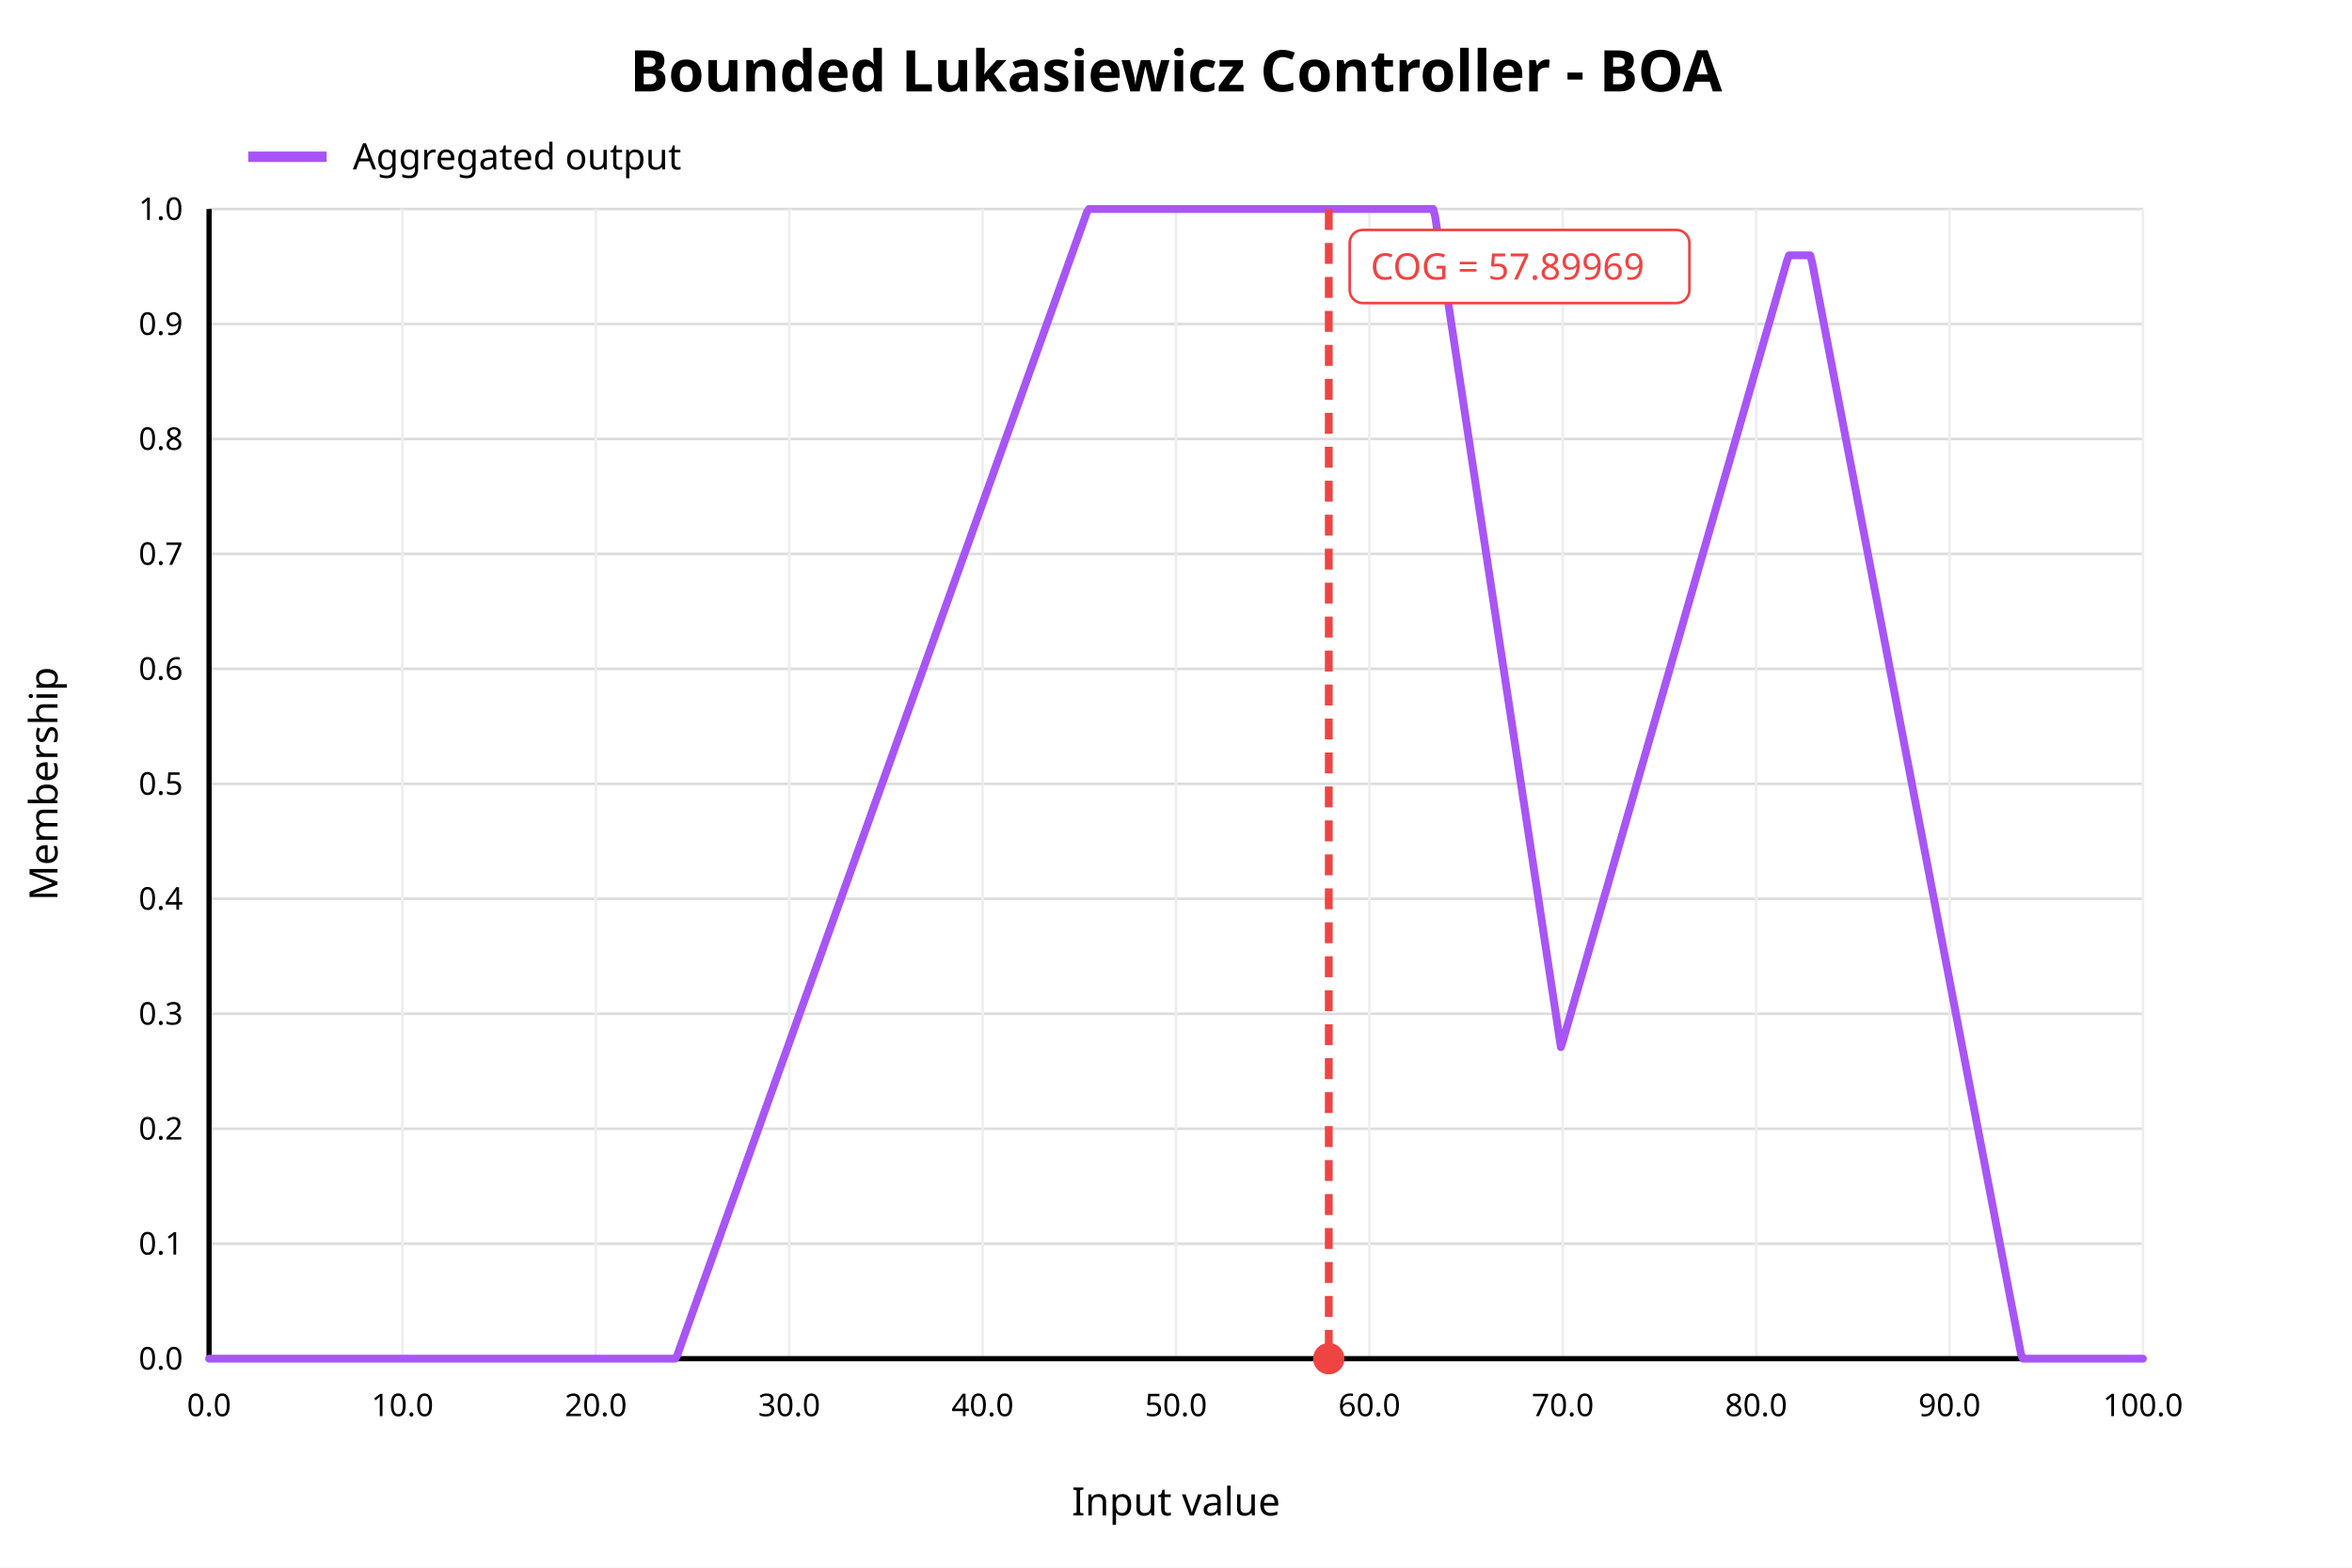
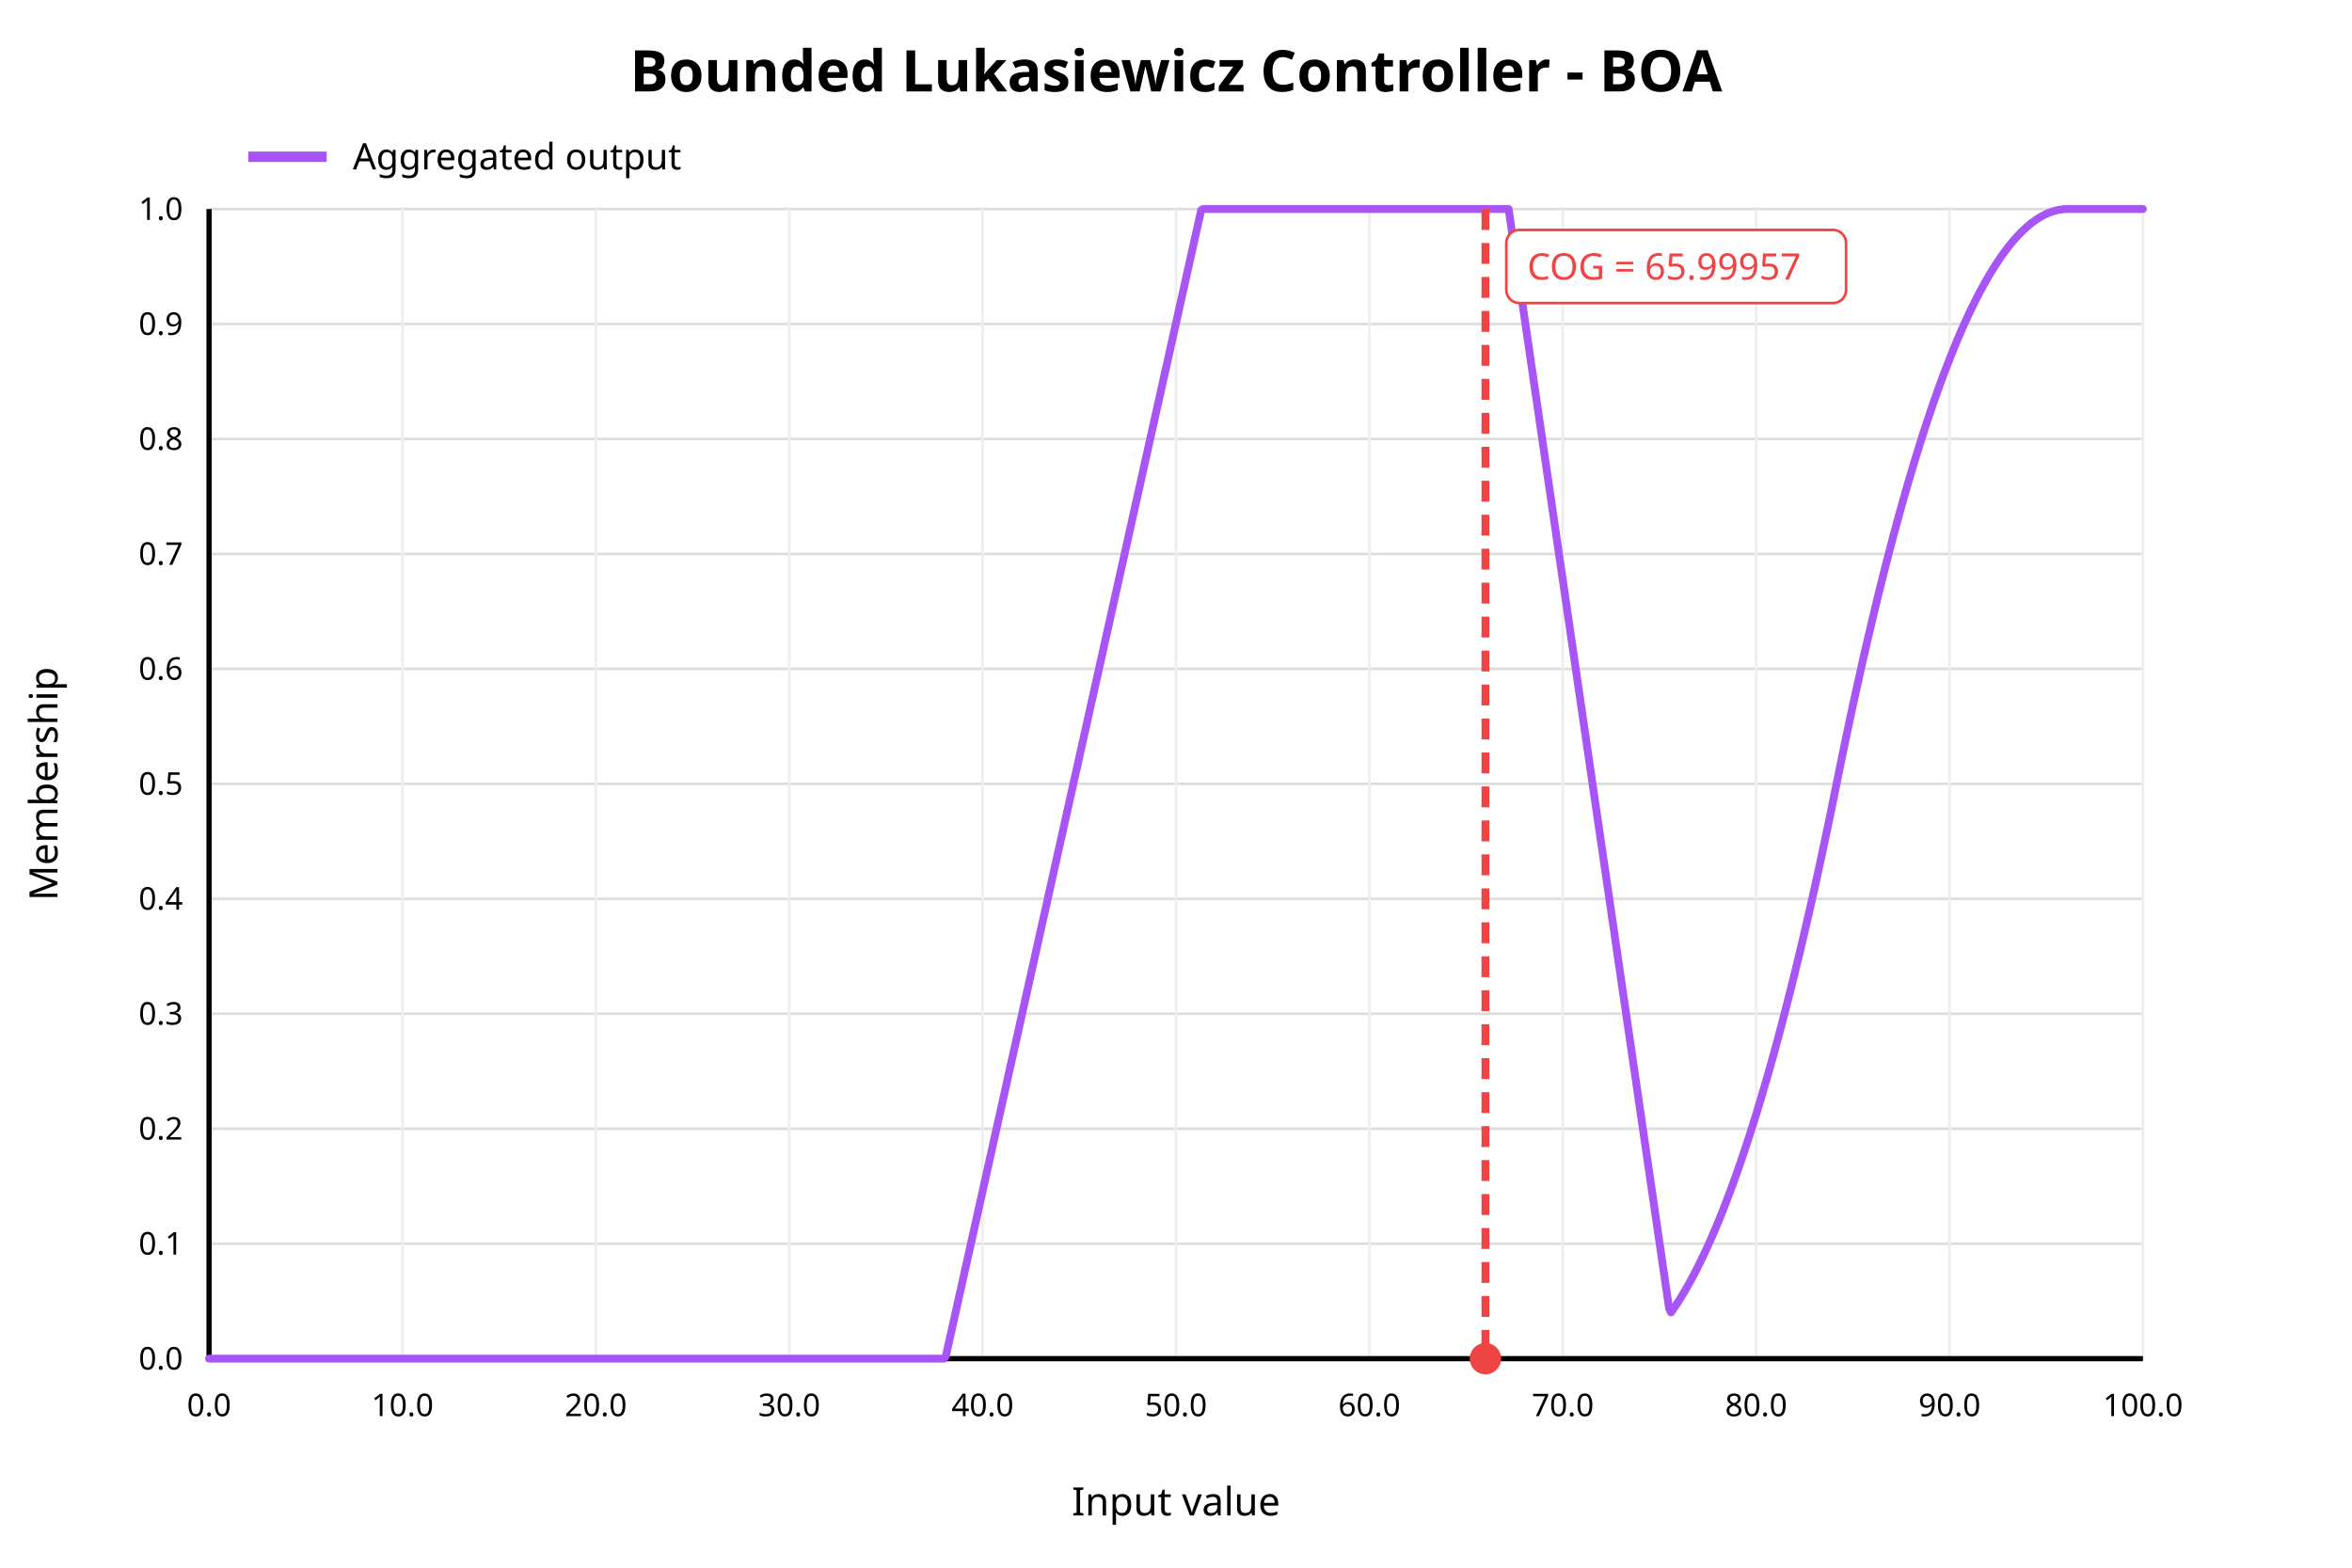
<svg xmlns="http://www.w3.org/2000/svg" width="900" height="600" viewBox="0 0 900 600">
  <rect x="0" y="0" width="900" height="600" fill="white" />
  <text x="450" y="35" text-anchor="middle" font-family="sans-serif" font-size="22" font-weight="bold" fill="black">Bounded Lukasiewicz Controller - BOA</text>
  <line x1="80" y1="520.00" x2="820" y2="520.00" stroke="#dddddd" stroke-width="1" />
  <text x="70" y="520.00" text-anchor="end" dominant-baseline="middle" font-family="sans-serif" font-size="12" fill="black">0.0</text>
  <line x1="80" y1="476.00" x2="820" y2="476.00" stroke="#dddddd" stroke-width="1" />
  <text x="70" y="476.00" text-anchor="end" dominant-baseline="middle" font-family="sans-serif" font-size="12" fill="black">0.1</text>
  <line x1="80" y1="432.00" x2="820" y2="432.00" stroke="#dddddd" stroke-width="1" />
  <text x="70" y="432.00" text-anchor="end" dominant-baseline="middle" font-family="sans-serif" font-size="12" fill="black">0.2</text>
  <line x1="80" y1="388.00" x2="820" y2="388.00" stroke="#dddddd" stroke-width="1" />
  <text x="70" y="388.00" text-anchor="end" dominant-baseline="middle" font-family="sans-serif" font-size="12" fill="black">0.3</text>
  <line x1="80" y1="344.00" x2="820" y2="344.00" stroke="#dddddd" stroke-width="1" />
  <text x="70" y="344.00" text-anchor="end" dominant-baseline="middle" font-family="sans-serif" font-size="12" fill="black">0.4</text>
  <line x1="80" y1="300.00" x2="820" y2="300.00" stroke="#dddddd" stroke-width="1" />
  <text x="70" y="300.00" text-anchor="end" dominant-baseline="middle" font-family="sans-serif" font-size="12" fill="black">0.5</text>
  <line x1="80" y1="256.00" x2="820" y2="256.00" stroke="#dddddd" stroke-width="1" />
  <text x="70" y="256.00" text-anchor="end" dominant-baseline="middle" font-family="sans-serif" font-size="12" fill="black">0.6</text>
  <line x1="80" y1="212.00" x2="820" y2="212.00" stroke="#dddddd" stroke-width="1" />
  <text x="70" y="212.00" text-anchor="end" dominant-baseline="middle" font-family="sans-serif" font-size="12" fill="black">0.7</text>
  <line x1="80" y1="168.00" x2="820" y2="168.00" stroke="#dddddd" stroke-width="1" />
  <text x="70" y="168.00" text-anchor="end" dominant-baseline="middle" font-family="sans-serif" font-size="12" fill="black">0.8</text>
  <line x1="80" y1="124.00" x2="820" y2="124.00" stroke="#dddddd" stroke-width="1" />
  <text x="70" y="124.00" text-anchor="end" dominant-baseline="middle" font-family="sans-serif" font-size="12" fill="black">0.9</text>
  <line x1="80" y1="80.00" x2="820" y2="80.00" stroke="#dddddd" stroke-width="1" />
  <text x="70" y="80.00" text-anchor="end" dominant-baseline="middle" font-family="sans-serif" font-size="12" fill="black">1.0</text>
  <line x1="80.00" y1="80" x2="80.00" y2="520" stroke="#eeeeee" stroke-width="1" />
  <text x="80.00" y="542" text-anchor="middle" font-family="sans-serif" font-size="12" fill="black">0.0</text>
  <line x1="154.00" y1="80" x2="154.00" y2="520" stroke="#eeeeee" stroke-width="1" />
  <text x="154.00" y="542" text-anchor="middle" font-family="sans-serif" font-size="12" fill="black">10.0</text>
  <line x1="228.00" y1="80" x2="228.00" y2="520" stroke="#eeeeee" stroke-width="1" />
  <text x="228.00" y="542" text-anchor="middle" font-family="sans-serif" font-size="12" fill="black">20.0</text>
  <line x1="302.00" y1="80" x2="302.00" y2="520" stroke="#eeeeee" stroke-width="1" />
  <text x="302.00" y="542" text-anchor="middle" font-family="sans-serif" font-size="12" fill="black">30.0</text>
  <line x1="376.00" y1="80" x2="376.00" y2="520" stroke="#eeeeee" stroke-width="1" />
  <text x="376.00" y="542" text-anchor="middle" font-family="sans-serif" font-size="12" fill="black">40.0</text>
  <line x1="450.00" y1="80" x2="450.00" y2="520" stroke="#eeeeee" stroke-width="1" />
  <text x="450.00" y="542" text-anchor="middle" font-family="sans-serif" font-size="12" fill="black">50.0</text>
  <line x1="524.00" y1="80" x2="524.00" y2="520" stroke="#eeeeee" stroke-width="1" />
  <text x="524.00" y="542" text-anchor="middle" font-family="sans-serif" font-size="12" fill="black">60.0</text>
  <line x1="598.00" y1="80" x2="598.00" y2="520" stroke="#eeeeee" stroke-width="1" />
  <text x="598.00" y="542" text-anchor="middle" font-family="sans-serif" font-size="12" fill="black">70.0</text>
  <line x1="672.00" y1="80" x2="672.00" y2="520" stroke="#eeeeee" stroke-width="1" />
  <text x="672.00" y="542" text-anchor="middle" font-family="sans-serif" font-size="12" fill="black">80.0</text>
  <line x1="746.00" y1="80" x2="746.00" y2="520" stroke="#eeeeee" stroke-width="1" />
  <text x="746.00" y="542" text-anchor="middle" font-family="sans-serif" font-size="12" fill="black">90.0</text>
  <line x1="820.00" y1="80" x2="820.00" y2="520" stroke="#eeeeee" stroke-width="1" />
  <text x="820.00" y="542" text-anchor="middle" font-family="sans-serif" font-size="12" fill="black">100.0</text>
  <line x1="80" y1="520" x2="820" y2="520" stroke="black" stroke-width="2" />
  <line x1="80" y1="80" x2="80" y2="520" stroke="black" stroke-width="2" />
  <text x="450" y="580" text-anchor="middle" font-family="sans-serif" font-size="15" fill="black">Input value</text>
  <text x="22" y="300" text-anchor="middle" font-family="sans-serif" font-size="15" fill="black" transform="rotate(-90 22 300)">Membership</text>
-   <polyline fill="none" stroke="#a855f7" stroke-width="3" stroke-linejoin="round" stroke-linecap="round" points="80.00,520.00 80.74,520.00 81.48,520.00 82.22,520.00 82.96,520.00 83.70,520.00 84.44,520.00 85.18,520.00 85.92,520.00 86.66,520.00 87.40,520.00 88.14,520.00 88.88,520.00 89.62,520.00 90.36,520.00 91.10,520.00 91.84,520.00 92.58,520.00 93.32,520.00 94.06,520.00 94.80,520.00 95.54,520.00 96.28,520.00 97.02,520.00 97.76,520.00 98.50,520.00 99.24,520.00 99.98,520.00 100.72,520.00 101.46,520.00 102.20,520.00 102.94,520.00 103.68,520.00 104.42,520.00 105.16,520.00 105.90,520.00 106.64,520.00 107.38,520.00 108.12,520.00 108.86,520.00 109.60,520.00 110.34,520.00 111.08,520.00 111.82,520.00 112.56,520.00 113.30,520.00 114.04,520.00 114.78,520.00 115.52,520.00 116.26,520.00 117.00,520.00 117.74,520.00 118.48,520.00 119.22,520.00 119.96,520.00 120.70,520.00 121.44,520.00 122.18,520.00 122.92,520.00 123.66,520.00 124.40,520.00 125.14,520.00 125.88,520.00 126.62,520.00 127.36,520.00 128.10,520.00 128.84,520.00 129.58,520.00 130.32,520.00 131.06,520.00 131.80,520.00 132.54,520.00 133.28,520.00 134.02,520.00 134.76,520.00 135.50,520.00 136.24,520.00 136.98,520.00 137.72,520.00 138.46,520.00 139.20,520.00 139.94,520.00 140.68,520.00 141.42,520.00 142.16,520.00 142.90,520.00 143.64,520.00 144.38,520.00 145.12,520.00 145.86,520.00 146.60,520.00 147.34,520.00 148.08,520.00 148.82,520.00 149.56,520.00 150.30,520.00 151.04,520.00 151.78,520.00 152.52,520.00 153.26,520.00 154.00,520.00 154.74,520.00 155.48,520.00 156.22,520.00 156.96,520.00 157.70,520.00 158.44,520.00 159.18,520.00 159.92,520.00 160.66,520.00 161.40,520.00 162.14,520.00 162.88,520.00 163.62,520.00 164.36,520.00 165.10,520.00 165.84,520.00 166.58,520.00 167.32,520.00 168.06,520.00 168.80,520.00 169.54,520.00 170.28,520.00 171.02,520.00 171.76,520.00 172.50,520.00 173.24,520.00 173.98,520.00 174.72,520.00 175.46,520.00 176.20,520.00 176.94,520.00 177.68,520.00 178.42,520.00 179.16,520.00 179.90,520.00 180.64,520.00 181.38,520.00 182.12,520.00 182.86,520.00 183.60,520.00 184.34,520.00 185.08,520.00 185.82,520.00 186.56,520.00 187.30,520.00 188.04,520.00 188.78,520.00 189.52,520.00 190.26,520.00 191.00,520.00 191.74,520.00 192.48,520.00 193.22,520.00 193.96,520.00 194.70,520.00 195.44,520.00 196.18,520.00 196.92,520.00 197.66,520.00 198.40,520.00 199.14,520.00 199.88,520.00 200.62,520.00 201.36,520.00 202.10,520.00 202.84,520.00 203.58,520.00 204.32,520.00 205.06,520.00 205.80,520.00 206.54,520.00 207.28,520.00 208.02,520.00 208.76,520.00 209.50,520.00 210.24,520.00 210.98,520.00 211.72,520.00 212.46,520.00 213.20,520.00 213.94,520.00 214.68,520.00 215.42,520.00 216.16,520.00 216.90,520.00 217.64,520.00 218.38,520.00 219.12,520.00 219.86,520.00 220.60,520.00 221.34,520.00 222.08,520.00 222.82,520.00 223.56,520.00 224.30,520.00 225.04,520.00 225.78,520.00 226.52,520.00 227.26,520.00 228.00,520.00 228.74,520.00 229.48,520.00 230.22,520.00 230.96,520.00 231.70,520.00 232.44,520.00 233.18,520.00 233.92,520.00 234.66,520.00 235.40,520.00 236.14,520.00 236.88,520.00 237.62,520.00 238.36,520.00 239.10,520.00 239.84,520.00 240.58,520.00 241.32,520.00 242.06,520.00 242.80,520.00 243.54,520.00 244.28,520.00 245.02,520.00 245.76,520.00 246.50,520.00 247.24,520.00 247.98,520.00 248.72,520.00 249.46,520.00 250.20,520.00 250.94,520.00 251.68,520.00 252.42,520.00 253.16,520.00 253.90,520.00 254.64,520.00 255.38,520.00 256.12,520.00 256.86,520.00 257.60,520.00 258.34,520.00 259.08,518.89 259.82,516.82 260.56,514.76 261.30,512.69 262.04,510.63 262.78,508.56 263.52,506.49 264.26,504.43 265.00,502.36 265.74,500.30 266.48,498.23 267.22,496.17 267.96,494.10 268.70,492.04 269.44,489.97 270.18,487.91 270.92,485.84 271.66,483.78 272.40,481.71 273.14,479.65 273.88,477.58 274.62,475.52 275.36,473.45 276.10,471.39 276.84,469.32 277.58,467.26 278.32,465.19 279.06,463.13 279.80,461.06 280.54,459.00 281.28,456.93 282.02,454.87 282.76,452.80 283.50,450.74 284.24,448.67 284.98,446.61 285.72,444.54 286.46,442.48 287.20,440.41 287.94,438.35 288.68,436.28 289.42,434.22 290.16,432.15 290.90,430.09 291.64,428.02 292.38,425.96 293.12,423.89 293.86,421.83 294.60,419.76 295.34,417.70 296.08,415.63 296.82,413.57 297.56,411.50 298.30,409.44 299.04,407.37 299.78,405.31 300.52,403.24 301.26,401.18 302.00,399.11 302.74,397.05 303.48,394.98 304.22,392.92 304.96,390.85 305.70,388.79 306.44,386.72 307.18,384.66 307.92,382.59 308.66,380.53 309.40,378.46 310.14,376.40 310.88,374.33 311.62,372.27 312.36,370.20 313.10,368.14 313.84,366.07 314.58,364.01 315.32,361.94 316.06,359.88 316.80,357.81 317.54,355.75 318.28,353.68 319.02,351.62 319.76,349.55 320.50,347.49 321.24,345.42 321.98,343.36 322.72,341.29 323.46,339.23 324.20,337.16 324.94,335.10 325.68,333.03 326.42,330.97 327.16,328.90 327.90,326.84 328.64,324.77 329.38,322.71 330.12,320.64 330.86,318.58 331.60,316.51 332.34,314.45 333.08,312.38 333.82,310.32 334.56,308.25 335.30,306.19 336.04,304.12 336.78,302.06 337.52,299.99 338.26,297.93 339.00,295.86 339.74,293.79 340.48,291.73 341.22,289.66 341.96,287.60 342.70,285.53 343.44,283.47 344.18,281.40 344.92,279.34 345.66,277.27 346.40,275.21 347.14,273.14 347.88,271.08 348.62,269.01 349.36,266.95 350.10,264.88 350.84,262.82 351.58,260.75 352.32,258.69 353.06,256.62 353.80,254.56 354.54,252.49 355.28,250.43 356.02,248.36 356.76,246.30 357.50,244.23 358.24,242.17 358.98,240.10 359.72,238.04 360.46,235.97 361.20,233.91 361.94,231.84 362.68,229.78 363.42,227.71 364.16,225.65 364.90,223.58 365.64,221.52 366.38,219.45 367.12,217.39 367.86,215.32 368.60,213.26 369.34,211.19 370.08,209.13 370.82,207.06 371.56,205.00 372.30,202.93 373.04,200.87 373.78,198.80 374.52,196.74 375.26,194.67 376.00,192.61 376.74,190.54 377.48,188.48 378.22,186.41 378.96,184.35 379.70,182.28 380.44,180.22 381.18,178.15 381.92,176.09 382.66,174.02 383.40,171.96 384.14,169.89 384.88,167.83 385.62,165.76 386.36,163.70 387.10,161.63 387.84,159.57 388.58,157.50 389.32,155.44 390.06,153.37 390.80,151.31 391.54,149.24 392.28,147.18 393.02,145.11 393.76,143.05 394.50,140.98 395.24,138.92 395.98,136.85 396.72,134.79 397.46,132.72 398.20,130.66 398.94,128.59 399.68,126.53 400.42,124.46 401.16,122.40 401.90,120.33 402.64,118.27 403.38,116.20 404.12,114.14 404.86,112.07 405.60,110.01 406.34,107.94 407.08,105.88 407.82,103.81 408.56,101.75 409.30,99.68 410.04,97.62 410.78,95.55 411.52,93.49 412.26,91.42 413.00,89.36 413.74,87.29 414.48,85.23 415.22,83.16 415.96,81.10 416.70,80.00 417.44,80.00 418.18,80.00 418.92,80.00 419.66,80.00 420.40,80.00 421.14,80.00 421.88,80.00 422.62,80.00 423.36,80.00 424.10,80.00 424.84,80.00 425.58,80.00 426.32,80.00 427.06,80.00 427.80,80.00 428.54,80.00 429.28,80.00 430.02,80.00 430.76,80.00 431.50,80.00 432.24,80.00 432.98,80.00 433.72,80.00 434.46,80.00 435.20,80.00 435.94,80.00 436.68,80.00 437.42,80.00 438.16,80.00 438.90,80.00 439.64,80.00 440.38,80.00 441.12,80.00 441.86,80.00 442.60,80.00 443.34,80.00 444.08,80.00 444.82,80.00 445.56,80.00 446.30,80.00 447.04,80.00 447.78,80.00 448.52,80.00 449.26,80.00 450.00,80.00 450.74,80.00 451.48,80.00 452.22,80.00 452.96,80.00 453.70,80.00 454.44,80.00 455.18,80.00 455.92,80.00 456.66,80.00 457.40,80.00 458.14,80.00 458.88,80.00 459.62,80.00 460.36,80.00 461.10,80.00 461.84,80.00 462.58,80.00 463.32,80.00 464.06,80.00 464.80,80.00 465.54,80.00 466.28,80.00 467.02,80.00 467.76,80.00 468.50,80.00 469.24,80.00 469.98,80.00 470.72,80.00 471.46,80.00 472.20,80.00 472.94,80.00 473.68,80.00 474.42,80.00 475.16,80.00 475.90,80.00 476.64,80.00 477.38,80.00 478.12,80.00 478.86,80.00 479.60,80.00 480.34,80.00 481.08,80.00 481.82,80.00 482.56,80.00 483.30,80.00 484.04,80.00 484.78,80.00 485.52,80.00 486.26,80.00 487.00,80.00 487.74,80.00 488.48,80.00 489.22,80.00 489.96,80.00 490.70,80.00 491.44,80.00 492.18,80.00 492.92,80.00 493.66,80.00 494.40,80.00 495.14,80.00 495.88,80.00 496.62,80.00 497.36,80.00 498.10,80.00 498.84,80.00 499.58,80.00 500.32,80.00 501.06,80.00 501.80,80.00 502.54,80.00 503.28,80.00 504.02,80.00 504.76,80.00 505.50,80.00 506.24,80.00 506.98,80.00 507.72,80.00 508.46,80.00 509.20,80.00 509.94,80.00 510.68,80.00 511.42,80.00 512.16,80.00 512.90,80.00 513.64,80.00 514.38,80.00 515.12,80.00 515.86,80.00 516.60,80.00 517.34,80.00 518.08,80.00 518.82,80.00 519.56,80.00 520.30,80.00 521.04,80.00 521.78,80.00 522.52,80.00 523.26,80.00 524.00,80.00 524.74,80.00 525.48,80.00 526.22,80.00 526.96,80.00 527.70,80.00 528.44,80.00 529.18,80.00 529.92,80.00 530.66,80.00 531.40,80.00 532.14,80.00 532.88,80.00 533.62,80.00 534.36,80.00 535.10,80.00 535.84,80.00 536.58,80.00 537.32,80.00 538.06,80.00 538.80,80.00 539.54,80.00 540.28,80.00 541.02,80.00 541.76,80.00 542.50,80.00 543.24,80.00 543.98,80.00 544.72,80.00 545.46,80.00 546.20,80.00 546.94,80.00 547.68,80.00 548.42,80.00 549.16,82.84 549.90,87.73 550.64,92.62 551.38,97.51 552.12,102.40 552.86,107.29 553.60,112.19 554.34,117.08 555.08,121.97 555.82,126.86 556.56,131.75 557.30,136.64 558.04,141.53 558.78,146.42 559.52,151.31 560.26,156.21 561.00,161.10 561.74,165.99 562.48,170.88 563.22,175.77 563.96,180.66 564.70,185.55 565.44,190.44 566.18,195.34 566.92,200.23 567.66,205.12 568.40,210.01 569.14,214.90 569.88,219.79 570.62,224.68 571.36,229.57 572.10,234.47 572.84,239.36 573.58,244.25 574.32,249.14 575.06,254.03 575.80,258.92 576.54,263.81 577.28,268.70 578.02,273.60 578.76,278.49 579.50,283.38 580.24,288.27 580.98,293.16 581.72,298.05 582.46,302.94 583.20,307.83 583.94,312.72 584.68,317.62 585.42,322.51 586.16,327.40 586.90,332.29 587.64,337.18 588.38,342.07 589.12,346.96 589.86,351.85 590.60,356.75 591.34,361.64 592.08,366.53 592.82,371.42 593.56,376.31 594.30,381.20 595.04,386.09 595.78,390.98 596.52,395.88 597.26,400.77 598.00,398.60 598.74,396.02 599.48,393.44 600.22,390.87 600.96,388.29 601.70,385.72 602.44,383.14 603.18,380.56 603.92,377.99 604.66,375.41 605.40,372.83 606.14,370.26 606.88,367.68 607.62,365.10 608.36,362.53 609.10,359.95 609.84,357.37 610.58,354.80 611.32,352.22 612.06,349.65 612.80,347.07 613.54,344.49 614.28,341.92 615.02,339.34 615.76,336.76 616.50,334.19 617.24,331.61 617.98,329.03 618.72,326.46 619.46,323.88 620.20,321.30 620.94,318.73 621.68,316.15 622.42,313.58 623.16,311.00 623.90,308.42 624.64,305.85 625.38,303.27 626.12,300.69 626.86,298.12 627.60,295.54 628.34,292.96 629.08,290.39 629.82,287.81 630.56,285.23 631.30,282.66 632.04,280.08 632.78,277.50 633.52,274.93 634.26,272.35 635.00,269.78 635.74,267.20 636.48,264.62 637.22,262.05 637.96,259.47 638.70,256.89 639.44,254.32 640.18,251.74 640.92,249.16 641.66,246.59 642.40,244.01 643.14,241.44 643.88,238.86 644.62,236.28 645.36,233.71 646.10,231.13 646.84,228.55 647.58,225.98 648.32,223.40 649.06,220.82 649.80,218.25 650.54,215.67 651.28,213.09 652.02,210.52 652.76,207.94 653.50,205.36 654.24,202.79 654.98,200.21 655.72,197.64 656.46,195.06 657.20,192.48 657.94,189.91 658.68,187.33 659.42,184.75 660.16,182.18 660.90,179.60 661.64,177.02 662.38,174.45 663.12,171.87 663.86,169.29 664.60,166.72 665.34,164.14 666.08,161.57 666.82,158.99 667.56,156.41 668.30,153.84 669.04,151.26 669.78,148.68 670.52,146.11 671.26,143.53 672.00,140.95 672.74,138.38 673.48,135.80 674.22,133.22 674.96,130.65 675.70,128.07 676.44,125.50 677.18,122.92 677.92,120.34 678.66,117.77 679.40,115.19 680.14,112.61 680.88,110.04 681.62,107.46 682.36,104.88 683.10,102.31 683.84,99.73 684.58,97.72 685.32,97.72 686.06,97.72 686.80,97.72 687.54,97.72 688.28,97.72 689.02,97.72 689.76,97.72 690.50,97.72 691.24,97.72 691.98,97.72 692.72,97.72 693.46,100.66 694.20,104.53 694.94,108.40 695.68,112.27 696.42,116.13 697.16,120.00 697.90,123.87 698.64,127.74 699.38,131.61 700.12,135.48 700.86,139.34 701.60,143.21 702.34,147.08 703.08,150.95 703.82,154.82 704.56,158.68 705.30,162.55 706.04,166.42 706.78,170.29 707.52,174.16 708.26,178.02 709.00,181.89 709.74,185.76 710.48,189.63 711.22,193.50 711.96,197.37 712.70,201.23 713.44,205.10 714.18,208.97 714.92,212.84 715.66,216.71 716.40,220.57 717.14,224.44 717.88,228.31 718.62,232.18 719.36,236.05 720.10,239.91 720.84,243.78 721.58,247.65 722.32,251.52 723.06,255.39 723.80,259.25 724.54,263.12 725.28,266.99 726.02,270.86 726.76,274.73 727.50,278.60 728.24,282.46 728.98,286.33 729.72,290.20 730.46,294.07 731.20,297.94 731.94,301.80 732.68,305.67 733.42,309.54 734.16,313.41 734.90,317.28 735.64,321.14 736.38,325.01 737.12,328.88 737.86,332.75 738.60,336.62 739.34,340.49 740.08,344.35 740.82,348.22 741.56,352.09 742.30,355.96 743.04,359.83 743.78,363.69 744.52,367.56 745.26,371.43 746.00,375.30 746.74,379.17 747.48,383.03 748.22,386.90 748.96,390.77 749.70,394.64 750.44,398.51 751.18,402.38 751.92,406.24 752.66,410.11 753.40,413.98 754.14,417.85 754.88,421.72 755.62,425.58 756.36,429.45 757.10,433.32 757.84,437.19 758.58,441.06 759.32,444.92 760.06,448.79 760.80,452.66 761.54,456.53 762.28,460.40 763.02,464.27 763.76,468.13 764.50,472.00 765.24,475.87 765.98,479.74 766.72,483.61 767.46,487.47 768.20,491.34 768.94,495.21 769.68,499.08 770.42,502.95 771.16,506.81 771.90,510.68 772.64,514.55 773.38,518.42 774.12,520.00 774.86,520.00 775.60,520.00 776.34,520.00 777.08,520.00 777.82,520.00 778.56,520.00 779.30,520.00 780.04,520.00 780.78,520.00 781.52,520.00 782.26,520.00 783.00,520.00 783.74,520.00 784.48,520.00 785.22,520.00 785.96,520.00 786.70,520.00 787.44,520.00 788.18,520.00 788.92,520.00 789.66,520.00 790.40,520.00 791.14,520.00 791.88,520.00 792.62,520.00 793.36,520.00 794.10,520.00 794.84,520.00 795.58,520.00 796.32,520.00 797.06,520.00 797.80,520.00 798.54,520.00 799.28,520.00 800.02,520.00 800.76,520.00 801.50,520.00 802.24,520.00 802.98,520.00 803.72,520.00 804.46,520.00 805.20,520.00 805.94,520.00 806.68,520.00 807.42,520.00 808.16,520.00 808.90,520.00 809.64,520.00 810.38,520.00 811.12,520.00 811.86,520.00 812.60,520.00 813.34,520.00 814.08,520.00 814.82,520.00 815.56,520.00 816.30,520.00 817.04,520.00 817.78,520.00 818.52,520.00 819.26,520.00 820.00,520.00" />
-   <line x1="508.46" y1="80" x2="508.46" y2="520" stroke="#ef4444" stroke-width="3" stroke-dasharray="8 5" />
-   <circle cx="508.46" cy="520" r="6" fill="#ef4444" />
-   <rect x="516.46" y="88" width="130" height="28" rx="5" fill="white" stroke="#ef4444" />
-   <text x="524.46" y="107" font-family="sans-serif" font-size="14" fill="#ef4444">COG = 57.89969</text>
+   <polyline fill="none" stroke="#a855f7" stroke-width="3" stroke-linejoin="round" stroke-linecap="round" points="80.00,520.00 80.74,520.00 81.48,520.00 82.22,520.00 82.96,520.00 83.70,520.00 84.44,520.00 85.18,520.00 85.92,520.00 86.66,520.00 87.40,520.00 88.14,520.00 88.88,520.00 89.62,520.00 90.36,520.00 91.10,520.00 91.84,520.00 92.58,520.00 93.32,520.00 94.06,520.00 94.80,520.00 95.54,520.00 96.28,520.00 97.02,520.00 97.76,520.00 98.50,520.00 99.24,520.00 99.98,520.00 100.72,520.00 101.46,520.00 102.20,520.00 102.94,520.00 103.68,520.00 104.42,520.00 105.16,520.00 105.90,520.00 106.64,520.00 107.38,520.00 108.12,520.00 108.86,520.00 109.60,520.00 110.34,520.00 111.08,520.00 111.82,520.00 112.56,520.00 113.30,520.00 114.04,520.00 114.78,520.00 115.52,520.00 116.26,520.00 117.00,520.00 117.74,520.00 118.48,520.00 119.22,520.00 119.96,520.00 120.70,520.00 121.44,520.00 122.18,520.00 122.92,520.00 123.66,520.00 124.40,520.00 125.14,520.00 125.88,520.00 126.62,520.00 127.36,520.00 128.10,520.00 128.84,520.00 129.58,520.00 130.32,520.00 131.06,520.00 131.80,520.00 132.54,520.00 133.28,520.00 134.02,520.00 134.76,520.00 135.50,520.00 136.24,520.00 136.98,520.00 137.72,520.00 138.46,520.00 139.20,520.00 139.94,520.00 140.68,520.00 141.42,520.00 142.16,520.00 142.90,520.00 143.64,520.00 144.38,520.00 145.12,520.00 145.86,520.00 146.60,520.00 147.34,520.00 148.08,520.00 148.82,520.00 149.56,520.00 150.30,520.00 151.04,520.00 151.78,520.00 152.52,520.00 153.26,520.00 154.00,520.00 154.74,520.00 155.48,520.00 156.22,520.00 156.96,520.00 157.70,520.00 158.44,520.00 159.18,520.00 159.92,520.00 160.66,520.00 161.40,520.00 162.14,520.00 162.88,520.00 163.62,520.00 164.36,520.00 165.10,520.00 165.84,520.00 166.58,520.00 167.32,520.00 168.06,520.00 168.80,520.00 169.54,520.00 170.28,520.00 171.02,520.00 171.76,520.00 172.50,520.00 173.24,520.00 173.98,520.00 174.72,520.00 175.46,520.00 176.20,520.00 176.94,520.00 177.68,520.00 178.42,520.00 179.16,520.00 179.90,520.00 180.64,520.00 181.38,520.00 182.12,520.00 182.86,520.00 183.60,520.00 184.34,520.00 185.08,520.00 185.82,520.00 186.56,520.00 187.30,520.00 188.04,520.00 188.78,520.00 189.52,520.00 190.26,520.00 191.00,520.00 191.74,520.00 192.48,520.00 193.22,520.00 193.96,520.00 194.70,520.00 195.44,520.00 196.18,520.00 196.92,520.00 197.66,520.00 198.40,520.00 199.14,520.00 199.88,520.00 200.62,520.00 201.36,520.00 202.10,520.00 202.84,520.00 203.58,520.00 204.32,520.00 205.06,520.00 205.80,520.00 206.54,520.00 207.28,520.00 208.02,520.00 208.76,520.00 209.50,520.00 210.24,520.00 210.98,520.00 211.72,520.00 212.46,520.00 213.20,520.00 213.94,520.00 214.68,520.00 215.42,520.00 216.16,520.00 216.90,520.00 217.64,520.00 218.38,520.00 219.12,520.00 219.86,520.00 220.60,520.00 221.34,520.00 222.08,520.00 222.82,520.00 223.56,520.00 224.30,520.00 225.04,520.00 225.78,520.00 226.52,520.00 227.26,520.00 228.00,520.00 228.74,520.00 229.48,520.00 230.22,520.00 230.96,520.00 231.70,520.00 232.44,520.00 233.18,520.00 233.92,520.00 234.66,520.00 235.40,520.00 236.14,520.00 236.88,520.00 237.62,520.00 238.36,520.00 239.10,520.00 239.84,520.00 240.58,520.00 241.32,520.00 242.06,520.00 242.80,520.00 243.54,520.00 244.28,520.00 245.02,520.00 245.76,520.00 246.50,520.00 247.24,520.00 247.98,520.00 248.72,520.00 249.46,520.00 250.20,520.00 250.94,520.00 251.68,520.00 252.42,520.00 253.16,520.00 253.90,520.00 254.64,520.00 255.38,520.00 256.12,520.00 256.86,520.00 257.60,520.00 258.34,520.00 259.08,520.00 259.82,520.00 260.56,520.00 261.30,520.00 262.04,520.00 262.78,520.00 263.52,520.00 264.26,520.00 265.00,520.00 265.74,520.00 266.48,520.00 267.22,520.00 267.96,520.00 268.70,520.00 269.44,520.00 270.18,520.00 270.92,520.00 271.66,520.00 272.40,520.00 273.14,520.00 273.88,520.00 274.62,520.00 275.36,520.00 276.10,520.00 276.84,520.00 277.58,520.00 278.32,520.00 279.06,520.00 279.80,520.00 280.54,520.00 281.28,520.00 282.02,520.00 282.76,520.00 283.50,520.00 284.24,520.00 284.98,520.00 285.72,520.00 286.46,520.00 287.20,520.00 287.94,520.00 288.68,520.00 289.42,520.00 290.16,520.00 290.90,520.00 291.64,520.00 292.38,520.00 293.12,520.00 293.86,520.00 294.60,520.00 295.34,520.00 296.08,520.00 296.82,520.00 297.56,520.00 298.30,520.00 299.04,520.00 299.78,520.00 300.52,520.00 301.26,520.00 302.00,520.00 302.74,520.00 303.48,520.00 304.22,520.00 304.96,520.00 305.70,520.00 306.44,520.00 307.18,520.00 307.92,520.00 308.66,520.00 309.40,520.00 310.14,520.00 310.88,520.00 311.62,520.00 312.36,520.00 313.10,520.00 313.84,520.00 314.58,520.00 315.32,520.00 316.06,520.00 316.80,520.00 317.54,520.00 318.28,520.00 319.02,520.00 319.76,520.00 320.50,520.00 321.24,520.00 321.98,520.00 322.72,520.00 323.46,520.00 324.20,520.00 324.94,520.00 325.68,520.00 326.42,520.00 327.16,520.00 327.90,520.00 328.64,520.00 329.38,520.00 330.12,520.00 330.86,520.00 331.60,520.00 332.34,520.00 333.08,520.00 333.82,520.00 334.56,520.00 335.30,520.00 336.04,520.00 336.78,520.00 337.52,520.00 338.26,520.00 339.00,520.00 339.74,520.00 340.48,520.00 341.22,520.00 341.96,520.00 342.70,520.00 343.44,520.00 344.18,520.00 344.92,520.00 345.66,520.00 346.40,520.00 347.14,520.00 347.88,520.00 348.62,520.00 349.36,520.00 350.10,520.00 350.84,520.00 351.58,520.00 352.32,520.00 353.06,520.00 353.80,520.00 354.54,520.00 355.28,520.00 356.02,520.00 356.76,520.00 357.50,520.00 358.24,520.00 358.98,520.00 359.72,520.00 360.46,520.00 361.20,520.00 361.94,519.02 362.68,515.69 363.42,512.37 364.16,509.05 364.90,505.73 365.64,502.40 366.38,499.08 367.12,495.76 367.86,492.44 368.60,489.11 369.34,485.79 370.08,482.47 370.82,479.15 371.56,475.82 372.30,472.50 373.04,469.18 373.78,465.86 374.52,462.53 375.26,459.21 376.00,455.89 376.74,452.57 377.48,449.24 378.22,445.92 378.96,442.60 379.70,439.28 380.44,435.96 381.18,432.63 381.92,429.31 382.66,425.99 383.40,422.67 384.14,419.34 384.88,416.02 385.62,412.70 386.36,409.38 387.10,406.05 387.84,402.73 388.58,399.41 389.32,396.09 390.06,392.76 390.80,389.44 391.54,386.12 392.28,382.80 393.02,379.47 393.76,376.15 394.50,372.83 395.24,369.51 395.98,366.18 396.72,362.86 397.46,359.54 398.20,356.22 398.94,352.89 399.68,349.57 400.42,346.25 401.16,342.93 401.90,339.61 402.64,336.28 403.38,332.96 404.12,329.64 404.86,326.32 405.60,322.99 406.34,319.67 407.08,316.35 407.82,313.03 408.56,309.70 409.30,306.38 410.04,303.06 410.78,299.74 411.52,296.41 412.26,293.09 413.00,289.77 413.74,286.45 414.48,283.12 415.22,279.80 415.96,276.48 416.70,273.16 417.44,269.83 418.18,266.51 418.92,263.19 419.66,259.87 420.40,256.54 421.14,253.22 421.88,249.90 422.62,246.58 423.36,243.25 424.10,239.93 424.84,236.61 425.58,233.29 426.32,229.97 427.06,226.64 427.80,223.32 428.54,220.00 429.28,216.68 430.02,213.35 430.76,210.03 431.50,206.71 432.24,203.39 432.98,200.06 433.72,196.74 434.46,193.42 435.20,190.10 435.94,186.77 436.68,183.45 437.42,180.13 438.16,176.81 438.90,173.48 439.64,170.16 440.38,166.84 441.12,163.52 441.86,160.19 442.60,156.87 443.34,153.55 444.08,150.23 444.82,146.90 445.56,143.58 446.30,140.26 447.04,136.94 447.78,133.62 448.52,130.29 449.26,126.97 450.00,123.65 450.74,120.33 451.48,117.00 452.22,113.68 452.96,110.36 453.70,107.04 454.44,103.71 455.18,100.39 455.92,97.07 456.66,93.75 457.40,90.42 458.14,87.10 458.88,83.78 459.62,80.46 460.36,80.00 461.10,80.00 461.84,80.00 462.58,80.00 463.32,80.00 464.06,80.00 464.80,80.00 465.54,80.00 466.28,80.00 467.02,80.00 467.76,80.00 468.50,80.00 469.24,80.00 469.98,80.00 470.72,80.00 471.46,80.00 472.20,80.00 472.94,80.00 473.68,80.00 474.42,80.00 475.16,80.00 475.90,80.00 476.64,80.00 477.38,80.00 478.12,80.00 478.86,80.00 479.60,80.00 480.34,80.00 481.08,80.00 481.82,80.00 482.56,80.00 483.30,80.00 484.04,80.00 484.78,80.00 485.52,80.00 486.26,80.00 487.00,80.00 487.74,80.00 488.48,80.00 489.22,80.00 489.96,80.00 490.70,80.00 491.44,80.00 492.18,80.00 492.92,80.00 493.66,80.00 494.40,80.00 495.14,80.00 495.88,80.00 496.62,80.00 497.36,80.00 498.10,80.00 498.84,80.00 499.58,80.00 500.32,80.00 501.06,80.00 501.80,80.00 502.54,80.00 503.28,80.00 504.02,80.00 504.76,80.00 505.50,80.00 506.24,80.00 506.98,80.00 507.72,80.00 508.46,80.00 509.20,80.00 509.94,80.00 510.68,80.00 511.42,80.00 512.16,80.00 512.90,80.00 513.64,80.00 514.38,80.00 515.12,80.00 515.86,80.00 516.60,80.00 517.34,80.00 518.08,80.00 518.82,80.00 519.56,80.00 520.30,80.00 521.04,80.00 521.78,80.00 522.52,80.00 523.26,80.00 524.00,80.00 524.74,80.00 525.48,80.00 526.22,80.00 526.96,80.00 527.70,80.00 528.44,80.00 529.18,80.00 529.92,80.00 530.66,80.00 531.40,80.00 532.14,80.00 532.88,80.00 533.62,80.00 534.36,80.00 535.10,80.00 535.84,80.00 536.58,80.00 537.32,80.00 538.06,80.00 538.80,80.00 539.54,80.00 540.28,80.00 541.02,80.00 541.76,80.00 542.50,80.00 543.24,80.00 543.98,80.00 544.72,80.00 545.46,80.00 546.20,80.00 546.94,80.00 547.68,80.00 548.42,80.00 549.16,80.00 549.90,80.00 550.64,80.00 551.38,80.00 552.12,80.00 552.86,80.00 553.60,80.00 554.34,80.00 555.08,80.00 555.82,80.00 556.56,80.00 557.30,80.00 558.04,80.00 558.78,80.00 559.52,80.00 560.26,80.00 561.00,80.00 561.74,80.00 562.48,80.00 563.22,80.00 563.96,80.00 564.70,80.00 565.44,80.00 566.18,80.00 566.92,80.00 567.66,80.00 568.40,80.00 569.14,80.00 569.88,80.00 570.62,80.00 571.36,80.00 572.10,80.00 572.84,80.00 573.58,80.00 574.32,80.00 575.06,80.00 575.80,80.00 576.54,80.00 577.28,80.00 578.02,85.03 578.76,90.10 579.50,95.17 580.24,100.24 580.98,105.31 581.72,110.38 582.46,115.45 583.20,120.53 583.94,125.60 584.68,130.67 585.42,135.74 586.16,140.81 586.90,145.88 587.64,150.95 588.38,156.02 589.12,161.09 589.86,166.17 590.60,171.24 591.34,176.31 592.08,181.38 592.82,186.45 593.56,191.52 594.30,196.59 595.04,201.66 595.78,206.74 596.52,211.81 597.26,216.88 598.00,221.95 598.74,227.02 599.48,232.09 600.22,237.16 600.96,242.23 601.70,247.30 602.44,252.38 603.18,257.45 603.92,262.52 604.66,267.59 605.40,272.66 606.14,277.73 606.88,282.80 607.62,287.87 608.36,292.95 609.10,298.02 609.84,303.09 610.58,308.16 611.32,313.23 612.06,318.30 612.80,323.37 613.54,328.44 614.28,333.52 615.02,338.59 615.76,343.66 616.50,348.73 617.24,353.80 617.98,358.87 618.72,363.94 619.46,369.01 620.20,374.08 620.94,379.16 621.68,384.23 622.42,389.30 623.16,394.37 623.90,399.44 624.64,404.51 625.38,409.58 626.12,414.65 626.86,419.73 627.60,424.80 628.34,429.87 629.08,434.94 629.82,440.01 630.56,445.08 631.30,450.15 632.04,455.22 632.78,460.29 633.52,465.37 634.26,470.44 635.00,475.51 635.74,480.58 636.48,485.65 637.22,490.72 637.96,495.79 638.70,500.86 639.44,502.29 640.18,501.23 640.92,500.14 641.66,499.02 642.40,497.86 643.14,496.68 643.88,495.47 644.62,494.22 645.36,492.95 646.10,491.64 646.84,490.30 647.58,488.93 648.32,487.53 649.06,486.10 649.80,484.64 650.54,483.15 651.28,481.63 652.02,480.07 652.76,478.49 653.50,476.87 654.24,475.23 654.98,473.55 655.72,471.84 656.46,470.11 657.20,468.34 657.94,466.54 658.68,464.70 659.42,462.84 660.16,460.95 660.90,459.03 661.64,457.07 662.38,455.09 663.12,453.07 663.86,451.03 664.60,448.95 665.34,446.84 666.08,444.70 666.82,442.53 667.56,440.33 668.30,438.10 669.04,435.84 669.78,433.54 670.52,431.22 671.26,428.86 672.00,426.48 672.74,424.06 673.48,421.61 674.22,419.13 674.96,416.63 675.70,414.09 676.44,411.51 677.18,408.91 677.92,406.28 678.66,403.62 679.40,400.92 680.14,398.20 680.88,395.44 681.62,392.66 682.36,389.84 683.10,386.99 683.84,384.11 684.58,381.20 685.32,378.26 686.06,375.29 686.80,372.29 687.54,369.25 688.28,366.19 689.02,363.10 689.76,359.97 690.50,356.81 691.24,353.63 691.98,350.41 692.72,347.16 693.46,343.88 694.20,340.57 694.94,337.23 695.68,333.86 696.42,330.45 697.16,327.02 697.90,323.55 698.64,320.06 699.38,316.53 700.12,312.98 700.86,309.39 701.60,305.77 702.34,302.12 703.08,298.44 703.82,294.79 704.56,291.17 705.30,287.57 706.04,284.01 706.78,280.48 707.52,276.98 708.26,273.51 709.00,270.07 709.74,266.66 710.48,263.29 711.22,259.94 711.96,256.63 712.70,253.34 713.44,250.09 714.18,246.86 714.92,243.67 715.66,240.51 716.40,237.38 717.14,234.28 717.88,231.21 718.62,228.18 719.36,225.17 720.10,222.19 720.84,219.25 721.58,216.33 722.32,213.45 723.06,210.60 723.80,207.77 724.54,204.98 725.28,202.22 726.02,199.49 726.76,196.79 727.50,194.13 728.24,191.49 728.98,188.88 729.72,186.31 730.46,183.76 731.20,181.25 731.94,178.77 732.68,176.31 733.42,173.89 734.16,171.50 734.90,169.14 735.64,166.81 736.38,164.51 737.12,162.25 737.86,160.01 738.60,157.81 739.34,155.63 740.08,153.49 740.82,151.37 741.56,149.29 742.30,147.24 743.04,145.22 743.78,143.23 744.52,141.27 745.26,139.34 746.00,137.45 746.74,135.58 747.48,133.74 748.22,131.94 748.96,130.16 749.70,128.42 750.44,126.71 751.18,125.03 751.92,123.38 752.66,121.76 753.40,120.17 754.14,118.61 754.88,117.08 755.62,115.59 756.36,114.12 757.10,112.68 757.84,111.28 758.58,109.91 759.32,108.56 760.06,107.25 760.80,105.97 761.54,104.72 762.28,103.50 763.02,102.31 763.76,101.16 764.50,100.03 765.24,98.93 765.98,97.87 766.72,96.84 767.46,95.83 768.20,94.86 768.94,93.92 769.68,93.01 770.42,92.13 771.16,91.28 771.90,90.46 772.64,89.67 773.38,88.91 774.12,88.19 774.86,87.49 775.60,86.83 776.34,86.20 777.08,85.59 777.82,85.02 778.56,84.48 779.30,83.97 780.04,83.49 780.78,83.04 781.52,82.62 782.26,82.24 783.00,81.88 783.74,81.56 784.48,81.26 785.22,81.00 785.96,80.77 786.70,80.56 787.44,80.39 788.18,80.25 788.92,80.14 789.66,80.06 790.40,80.02 791.14,80.00 791.88,80.00 792.62,80.00 793.36,80.00 794.10,80.00 794.84,80.00 795.58,80.00 796.32,80.00 797.06,80.00 797.80,80.00 798.54,80.00 799.28,80.00 800.02,80.00 800.76,80.00 801.50,80.00 802.24,80.00 802.98,80.00 803.72,80.00 804.46,80.00 805.20,80.00 805.94,80.00 806.68,80.00 807.42,80.00 808.16,80.00 808.90,80.00 809.64,80.00 810.38,80.00 811.12,80.00 811.86,80.00 812.60,80.00 813.34,80.00 814.08,80.00 814.82,80.00 815.56,80.00 816.30,80.00 817.04,80.00 817.78,80.00 818.52,80.00 819.26,80.00 820.00,80.00" />
+   <line x1="568.40" y1="80" x2="568.40" y2="520" stroke="#ef4444" stroke-width="3" stroke-dasharray="8 5" />
+   <circle cx="568.40" cy="520" r="6" fill="#ef4444" />
+   <rect x="576.40" y="88" width="130" height="28" rx="5" fill="white" stroke="#ef4444" />
+   <text x="584.40" y="107" font-family="sans-serif" font-size="14" fill="#ef4444">COG = 65.99957</text>
  <line x1="95" y1="60" x2="125" y2="60" stroke="#a855f7" stroke-width="4" />
  <text x="135" y="60" dominant-baseline="middle" font-family="sans-serif" font-size="14" fill="black">Aggregated output</text>
</svg>
